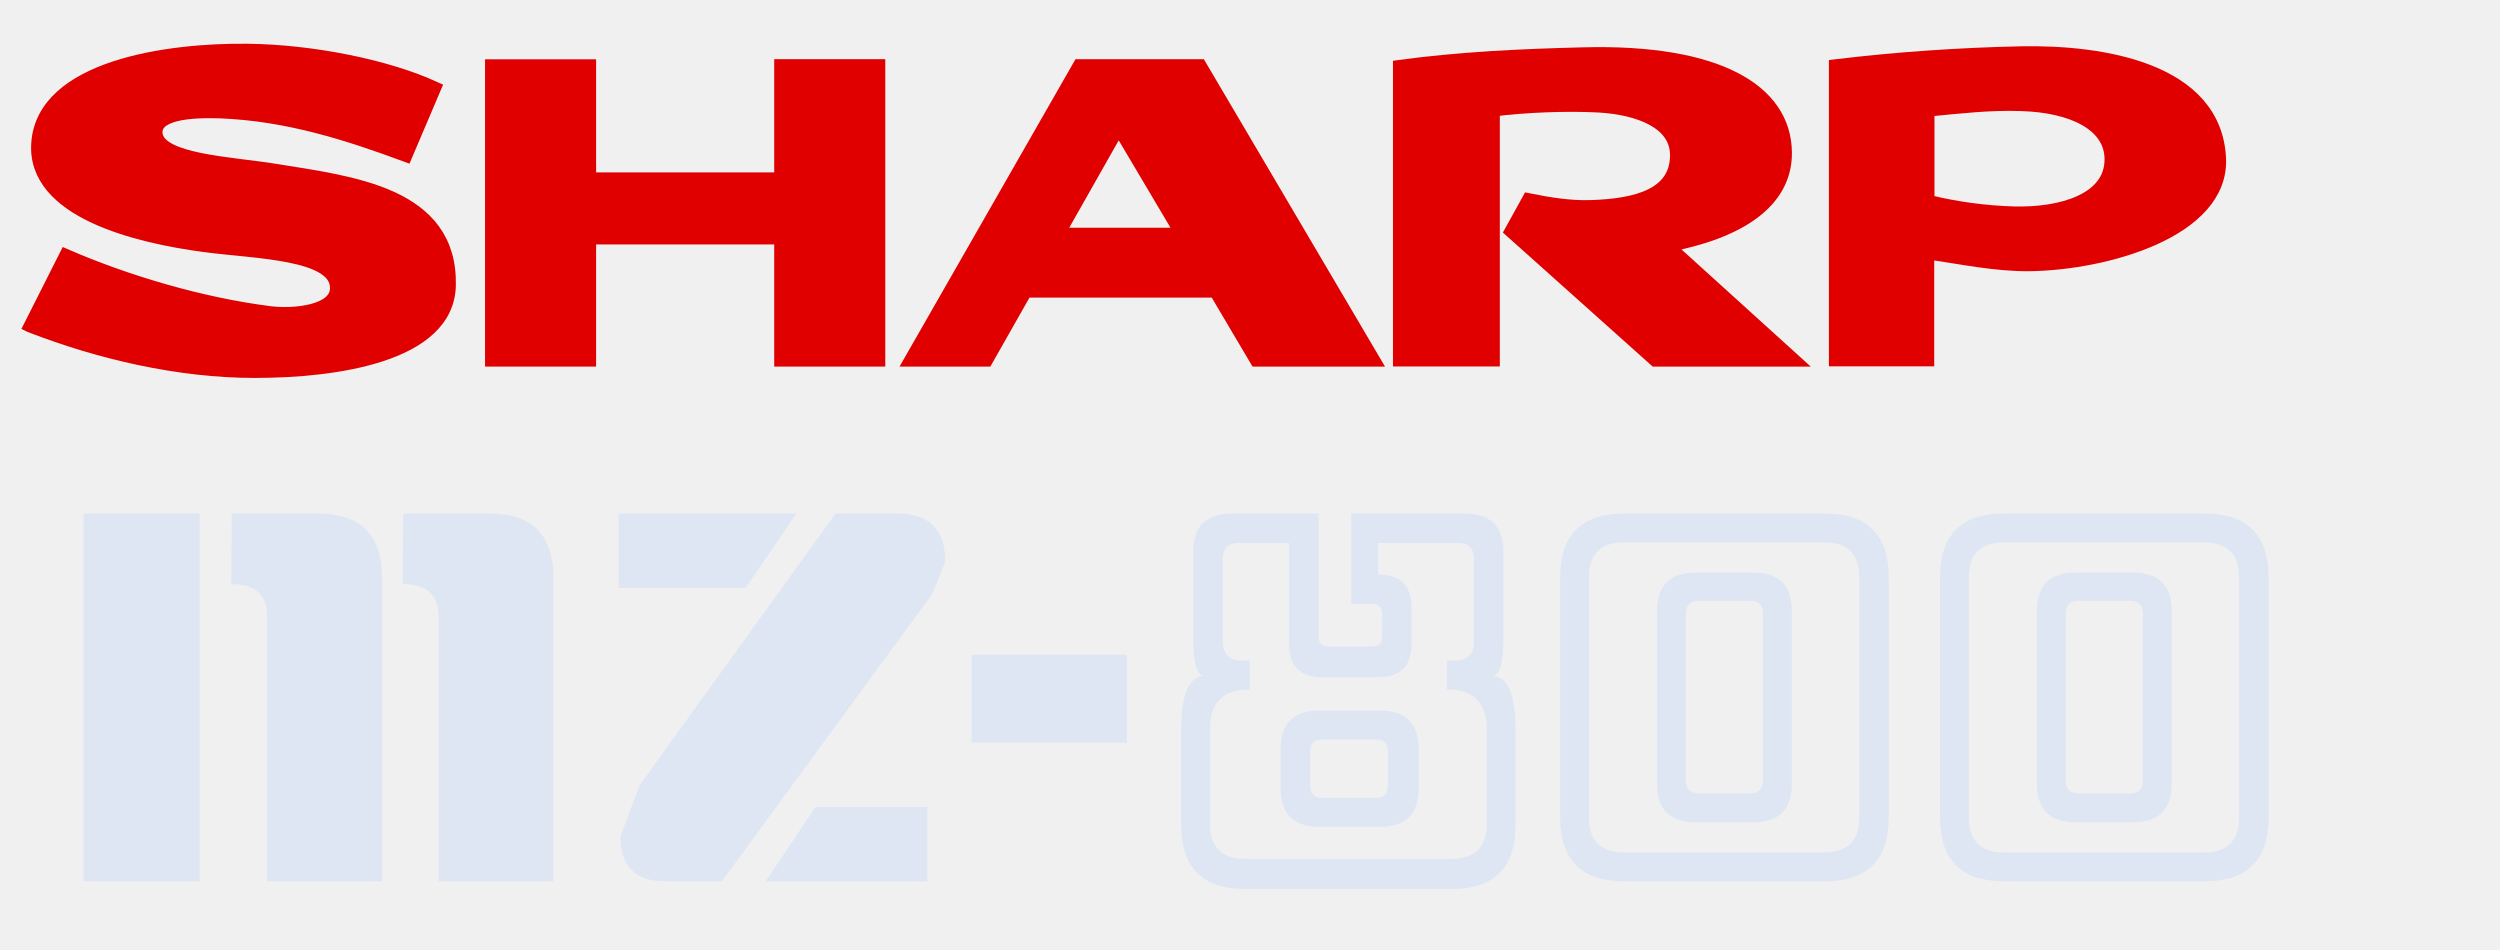
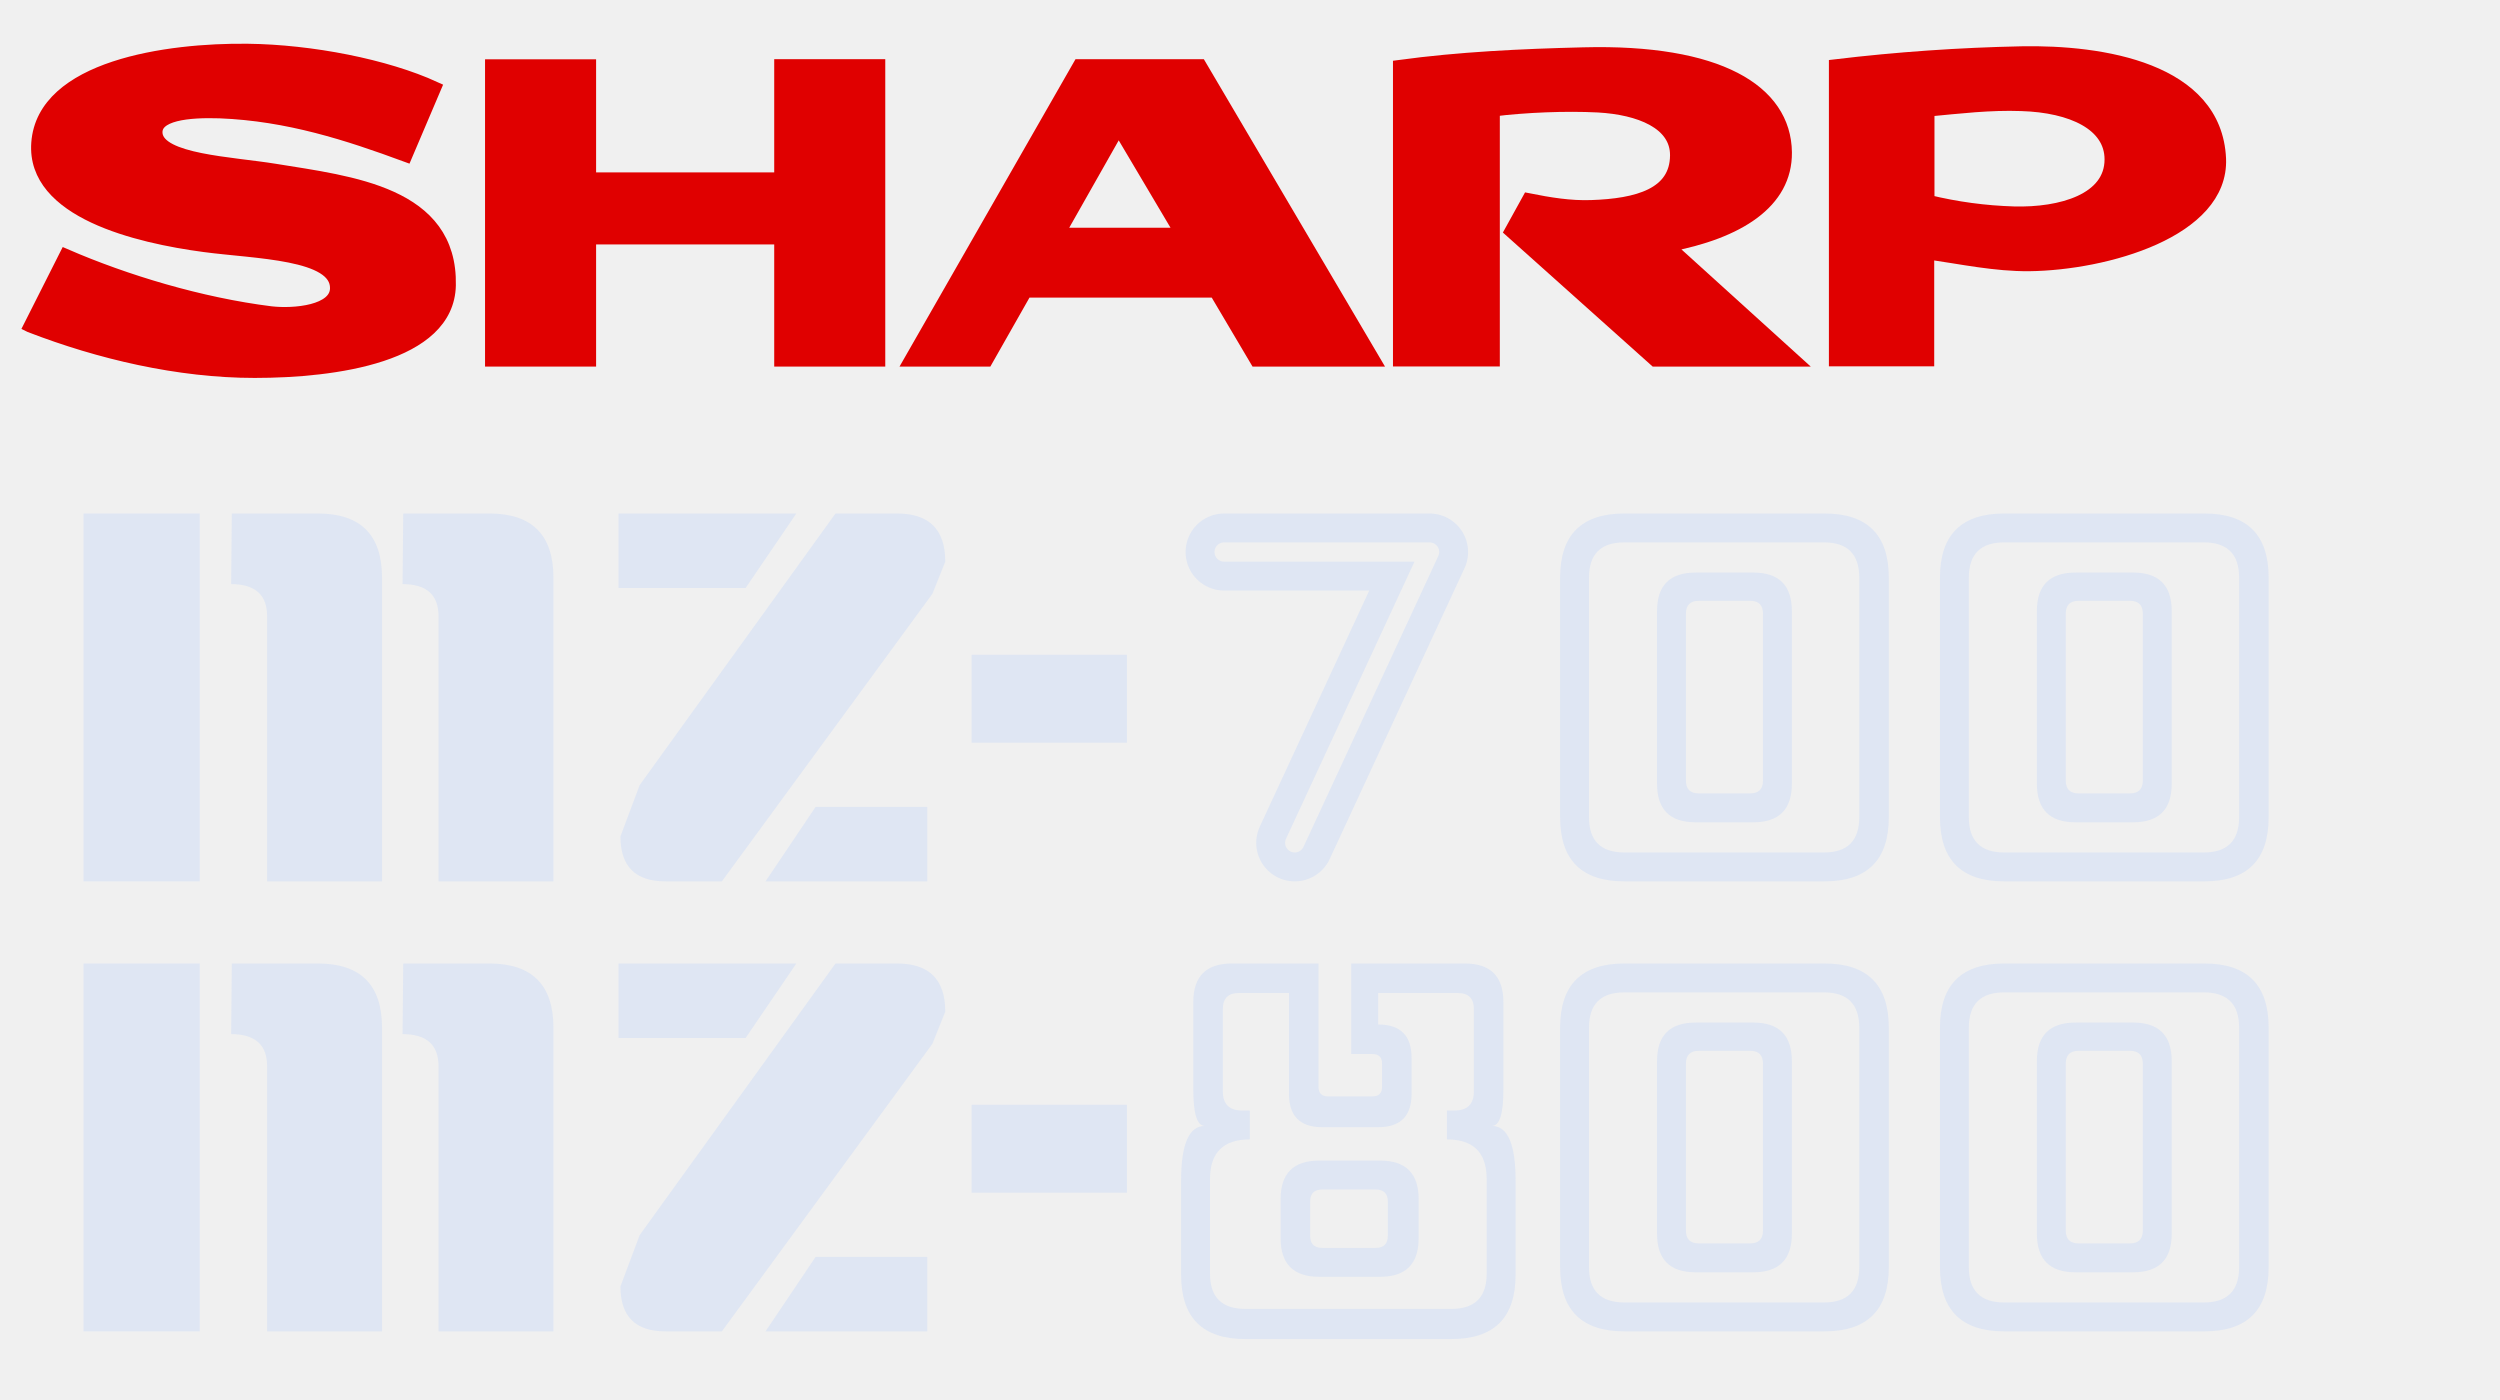
- <svg xmlns="http://www.w3.org/2000/svg" viewBox="0 0 500 190" role="img" aria-label="Sharp MZ-800">
+ <svg xmlns="http://www.w3.org/2000/svg" viewBox="0 0 500 280" role="img" aria-label="Sharp MZ-700 and MZ-800">
  <defs>
    <g id="m">
      <path d="M0,0 h181 v573 h-181 z" />
      <path d="M231,0 h134 q100,0 100,100 v473 h-179 v-413 q0,-50 -56,-50 z" />
      <path d="M498,0 h134 q100,0 100,100 v473 h-179 v-413 q0,-50 -56,-50 z" />
    </g>
    <g id="z">
      <path d="M0,0 h277 l-79,116 h-198 z" />
      <path d="M307,457 h174 v116 h-252 z" />
      <path d="M338,0 h96 q75,0 75,75 l-20,50 l-328,448 h-88 q-70,0 -70,-70 l30,-80 z" />
    </g>
    <g id="dash">
      <path d="M0,220 h242 v137 h-242 z" />
    </g>
    <g id="n8">
      <path d="M86,0 h121 v192 q0,15 15,15 h69 q15,0 15,-15 v-36 q0,-15 -15,-15 h-33 v-141 h177 q60,0 60,60 v137 q0,56 -18,56 q37,0 37,85 v147 q0,100 -100,100 h-321 q-100,0 -100,-100 v-147 q0,-85 37,-85 q-18,0 -18,-56 v-137 q0,-60 60,-60   M161,47 v156 q0,52 52,52 h87 q52,0 52,-52 v-56 q0,-52 -52,-52 v-49 h124 q25,0 25,25 v128 q0,30 -30,30 h-12 v45 q62,0 62,62 v147 q0,55 -55,55 h-321 q-55,0 -55,-55 v-147 q0,-62 62,-62 v-45 h-12 q-30,0 -30,-30 v-128 q0,-25 25,-25 h78 z" />
      <path d="M208,307 h95 q60,0 60,60 v61 q0,60 -60,60 h-95 q-60,0 -60,-60 v-61 q0,-60 60,-60 M213,352 h83 q19,0 19,19 v53 q0,19 -19,19 h-83 q-19,0 -19,-19 v-53 q0,-19 19,-19 z" />
    </g>
    <g id="n0">
      <path d="M100,0 h312 q100,0 100,100 v373 q0,100 -100,100 h-312 q-100,0 -100,-100 v-373 q0,-100 100,-100 z M100,45 h311 q55,0 55,55 v373 q0,55 -55,55 h-311 q-55,0 -55,-55 v-373 q0,-55 55,-55 z" />
      <path d="M211,92 h90 q60,0 60,60 v269 q0,60 -60,60 h-90 q-60,0 -60,-60 v-269 q0,-60 60,-60 z M216,136 h80 q20,0 20,20 v260 q0,20 -20,20 h-80 q-20,0 -20,-20 v-260 q0,-20 20,-20 z" />
    </g>
+     <mask id="cut7" maskUnits="userSpaceOnUse" x="-20" y="-20" width="480" height="620">
+       <path d="M60,60 H380 L170,513" fill="none" stroke="#fff" stroke-width="120" stroke-linecap="round" stroke-linejoin="round" />
+       <path d="M60,60 H380 L170,513" fill="none" stroke="#000" stroke-width="30" stroke-linecap="round" stroke-linejoin="round" />
+     </mask>
+     <g id="n7">
+       <rect x="-20" y="-20" width="480" height="620" mask="url(#cut7)" />
+     </g>
  </defs>
  <g fill-rule="evenodd" transform="translate(6,10) scale(2.55)" style="fill:#E00000;stroke:#E00000;stroke-width:1;stroke-linecap:butt;stroke-linejoin:miter;">
    <path d="m0,21.65 2.8,-5.55 c4.68,2.03 10.57,3.81 16.09,4.5 1.82,0.21 5.12,-0.08 5.14,-1.91 0.04,-2.78 -6.34,-2.80 -10.35,-3.34 -5.26,-0.70 -13.48,-2.65 -13.08,-8.06 0.43,-5.97 10.16,-7.36 16.49,-7.28 4.97,0.06 10.82,1.20 14.66,2.96 l -2.26,5.31 c -4.56,-1.68 -9.25,-3.21 -14.60,-3.42 -2.44,-0.08 -5.18,0.16 -4.99,1.74 0.27,2.07 5.87,2.26 9.31,2.82 5.95,0.97 13.85,1.78 13.69,9.04 -0.12,5.55 -8.98,6.76 -15.28,6.76 -5.99,-0.00 -12.19,-1.47 -17.60,-3.56 z" />
    <path d="m58.87,1.22 h7.71 v23.11 h-7.71 v-9.58 h-14.97 v9.58 h-7.71 v-23.10 h7.71 v8.87 h14.97 z" />
    <path d="m92.97,18.92 h-14.87 l-3.07,5.41 h-5.97 l13.23,-23.11 h 9.49 l13.62,23.11 h-9.23 z m-12.32,-4.48 h9.68 l-4.95,-8.35 z" />
    <path d="m114.78,4.67 v19.65 h-7.38 v-23.04 c4.73,-0.64 9.54,-0.87 14.45,-0.99 10.55,-0.27 15.78,2.88 15.84,7.74 0.04,3.92 -3.69,6.28 -9.23,7.32 l9.91,8.98 h-10.91 l-11.31,-10.12 1.37,-2.48 c1.66,0.33 3.27,0.60 4.94,0.54 3.63,-0.12 6.65,-0.95 6.67,-4.0 0.02,-2.55 -2.9,-3.69 -6.14,-3.87 -2.59,-0.13 -5.64,0 -8.23,0.31 z" />
    <path d="m148.85,15.91 v8.4 h-7.26 v-23.08 a149.09,149.09 0 0 1 14.62,-1.02 c6.28,-0.12 15.22,1.26 15.53,8.32 0.23,5.68 -8.94,8.25 -14.95,8.32 -2.65,0.02 -5.29,-0.54 -7.94,-0.93 z m0.02,-4.05 v-7.14 c2.43,-0.23 4.87,-0.52 7.31,-0.43 3.98,0.12 7.03,1.55 7.03,4.29 0,3.17 -3.9,4.29 -7.61,4.19 a32.34,32.34 0 0 1 -6.72,-0.91 z" />
  </g>
  <g fill-rule="evenodd" fill="#dfe6f3" transform="translate(6,92) scale(1.07)">
    <use href="#m" transform="translate(10,10) scale(0.12)" />
    <use href="#z" transform="translate(110,10) scale(0.12)" />
    <use href="#dash" transform="translate(176,10) scale(0.12)" />
+     <use href="#n7" transform="translate(216,10) scale(0.12)" />
+     <use href="#n0" transform="translate(286,10) scale(0.12)" />
+     <use href="#n0" transform="translate(357,10) scale(0.12)" />
+   </g>
+   <g fill-rule="evenodd" fill="#dfe6f3" transform="translate(6,182) scale(1.07)">
+     <use href="#m" transform="translate(10,10) scale(0.12)" />
+     <use href="#z" transform="translate(110,10) scale(0.12)" />
+     <use href="#dash" transform="translate(176,10) scale(0.12)" />
    <use href="#n8" transform="translate(216,10) scale(0.12)" />
    <use href="#n0" transform="translate(286,10) scale(0.12)" />
    <use href="#n0" transform="translate(357,10) scale(0.12)" />
  </g>
</svg>
